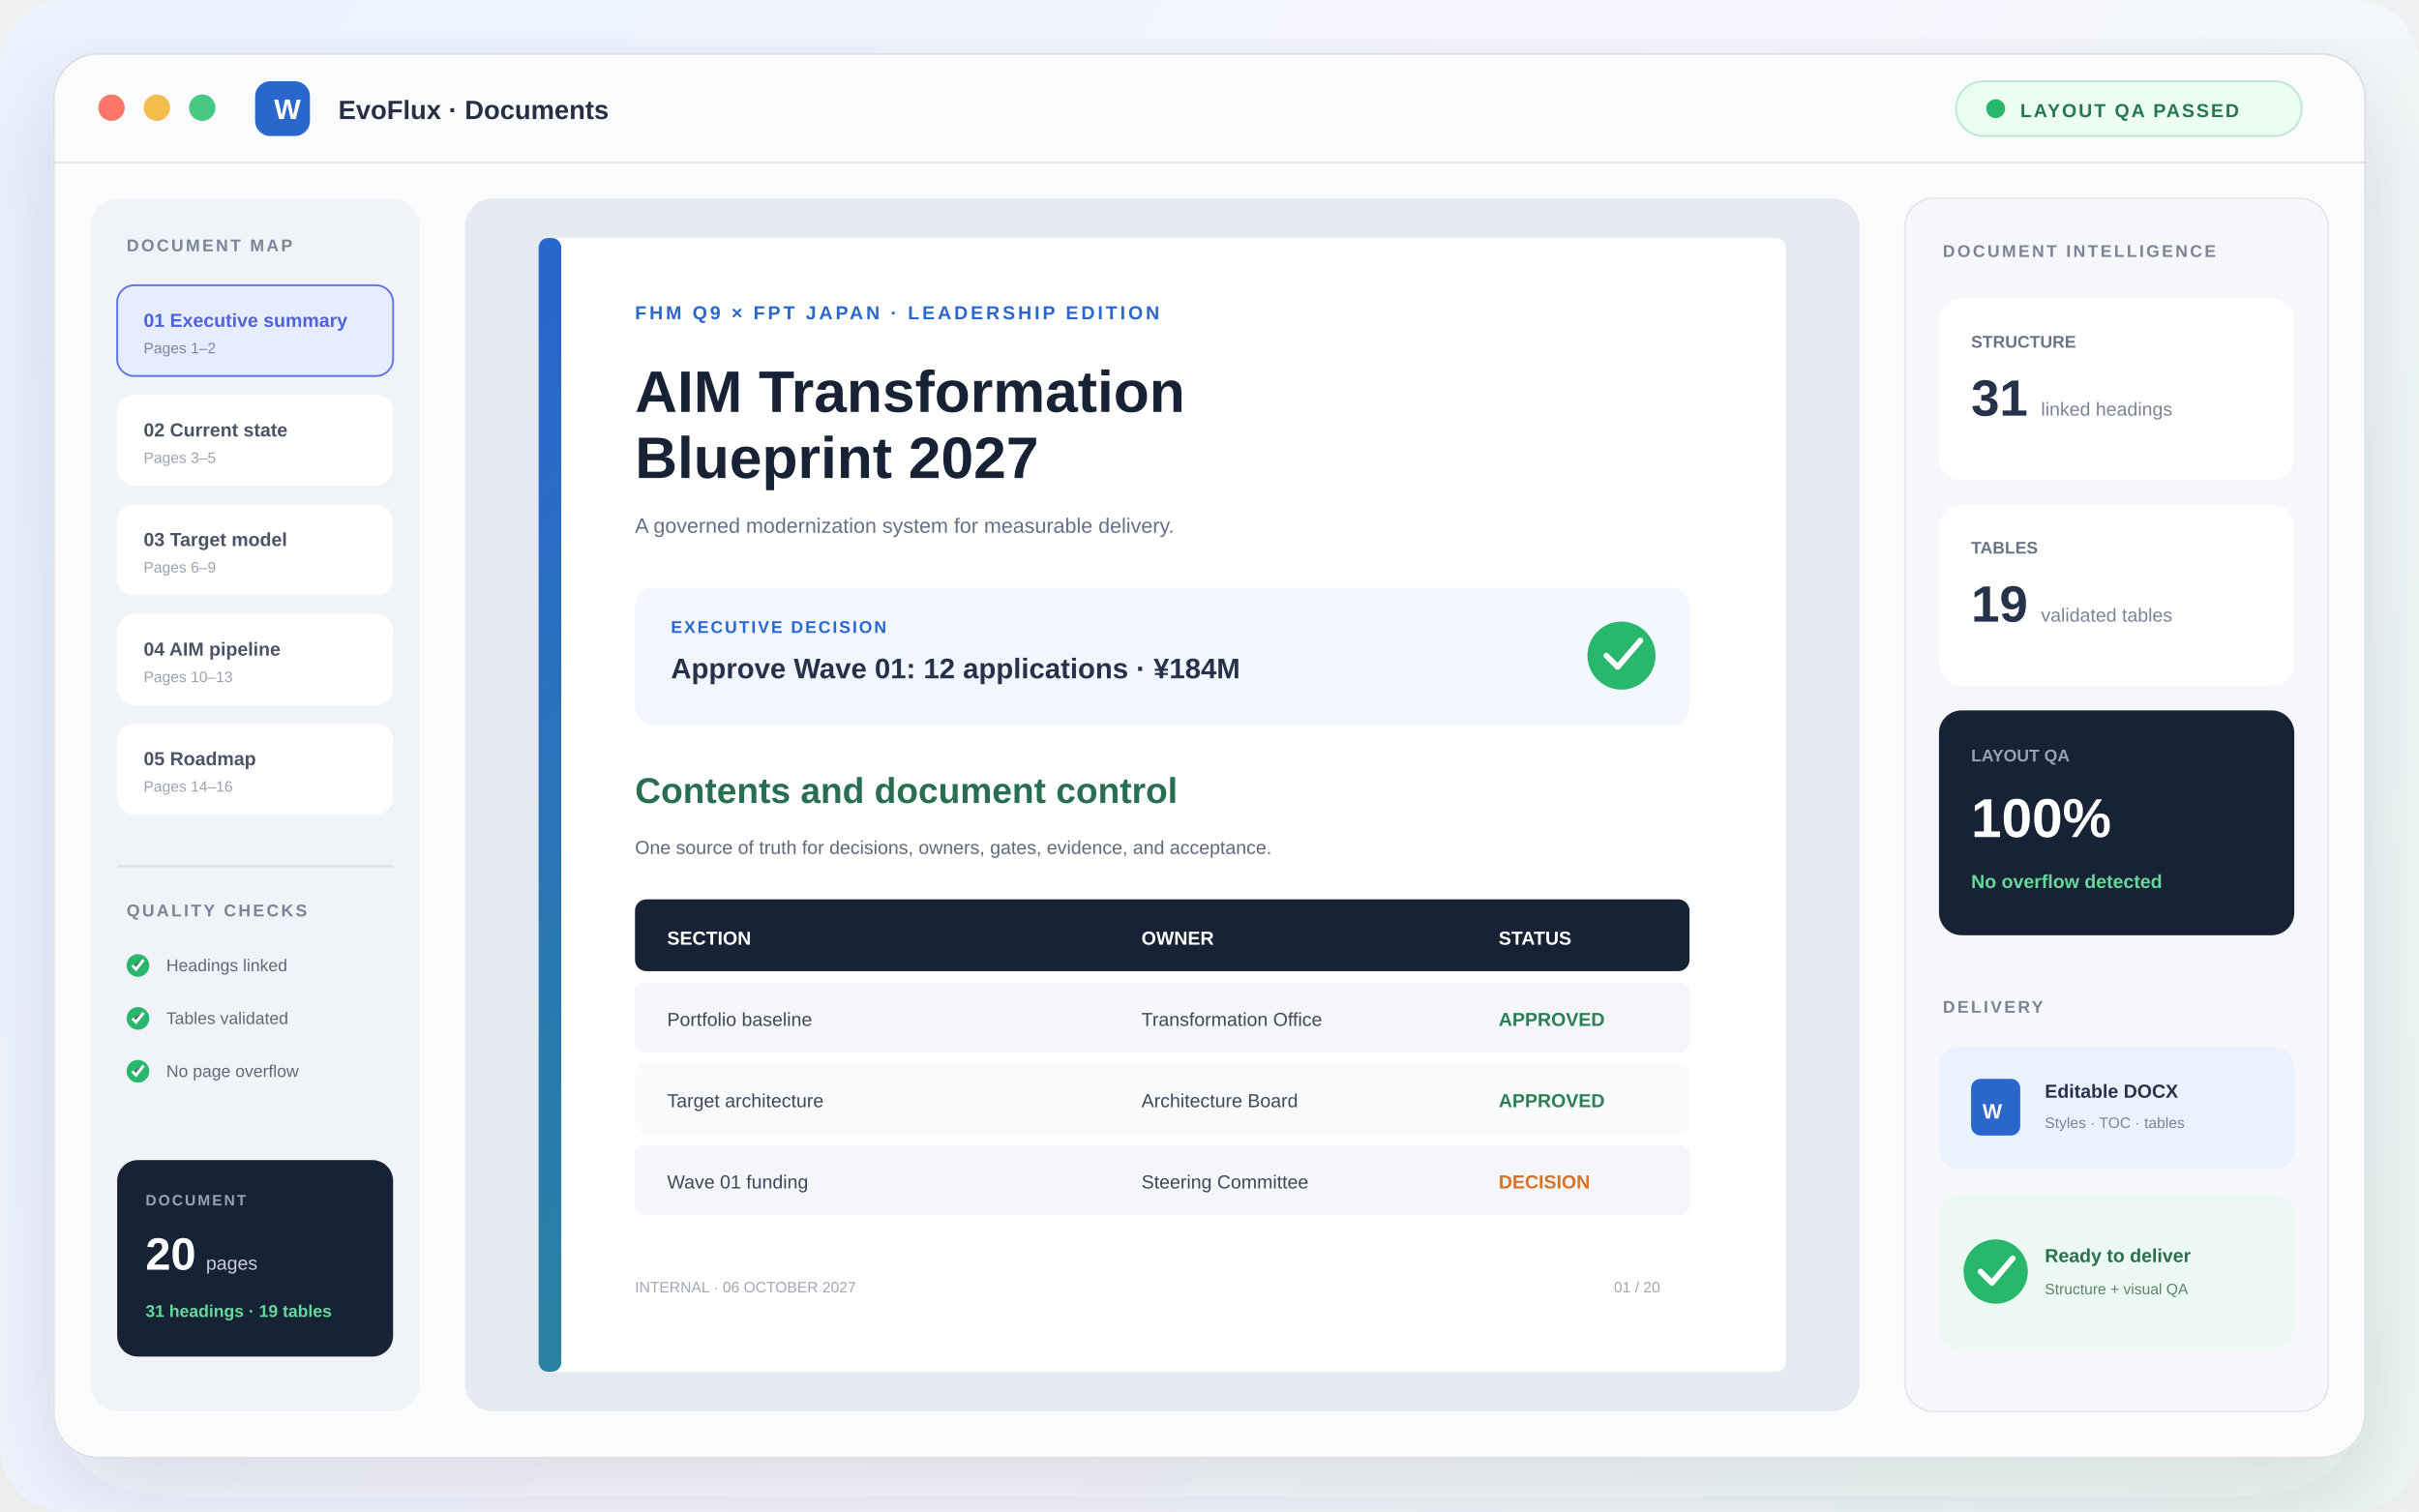
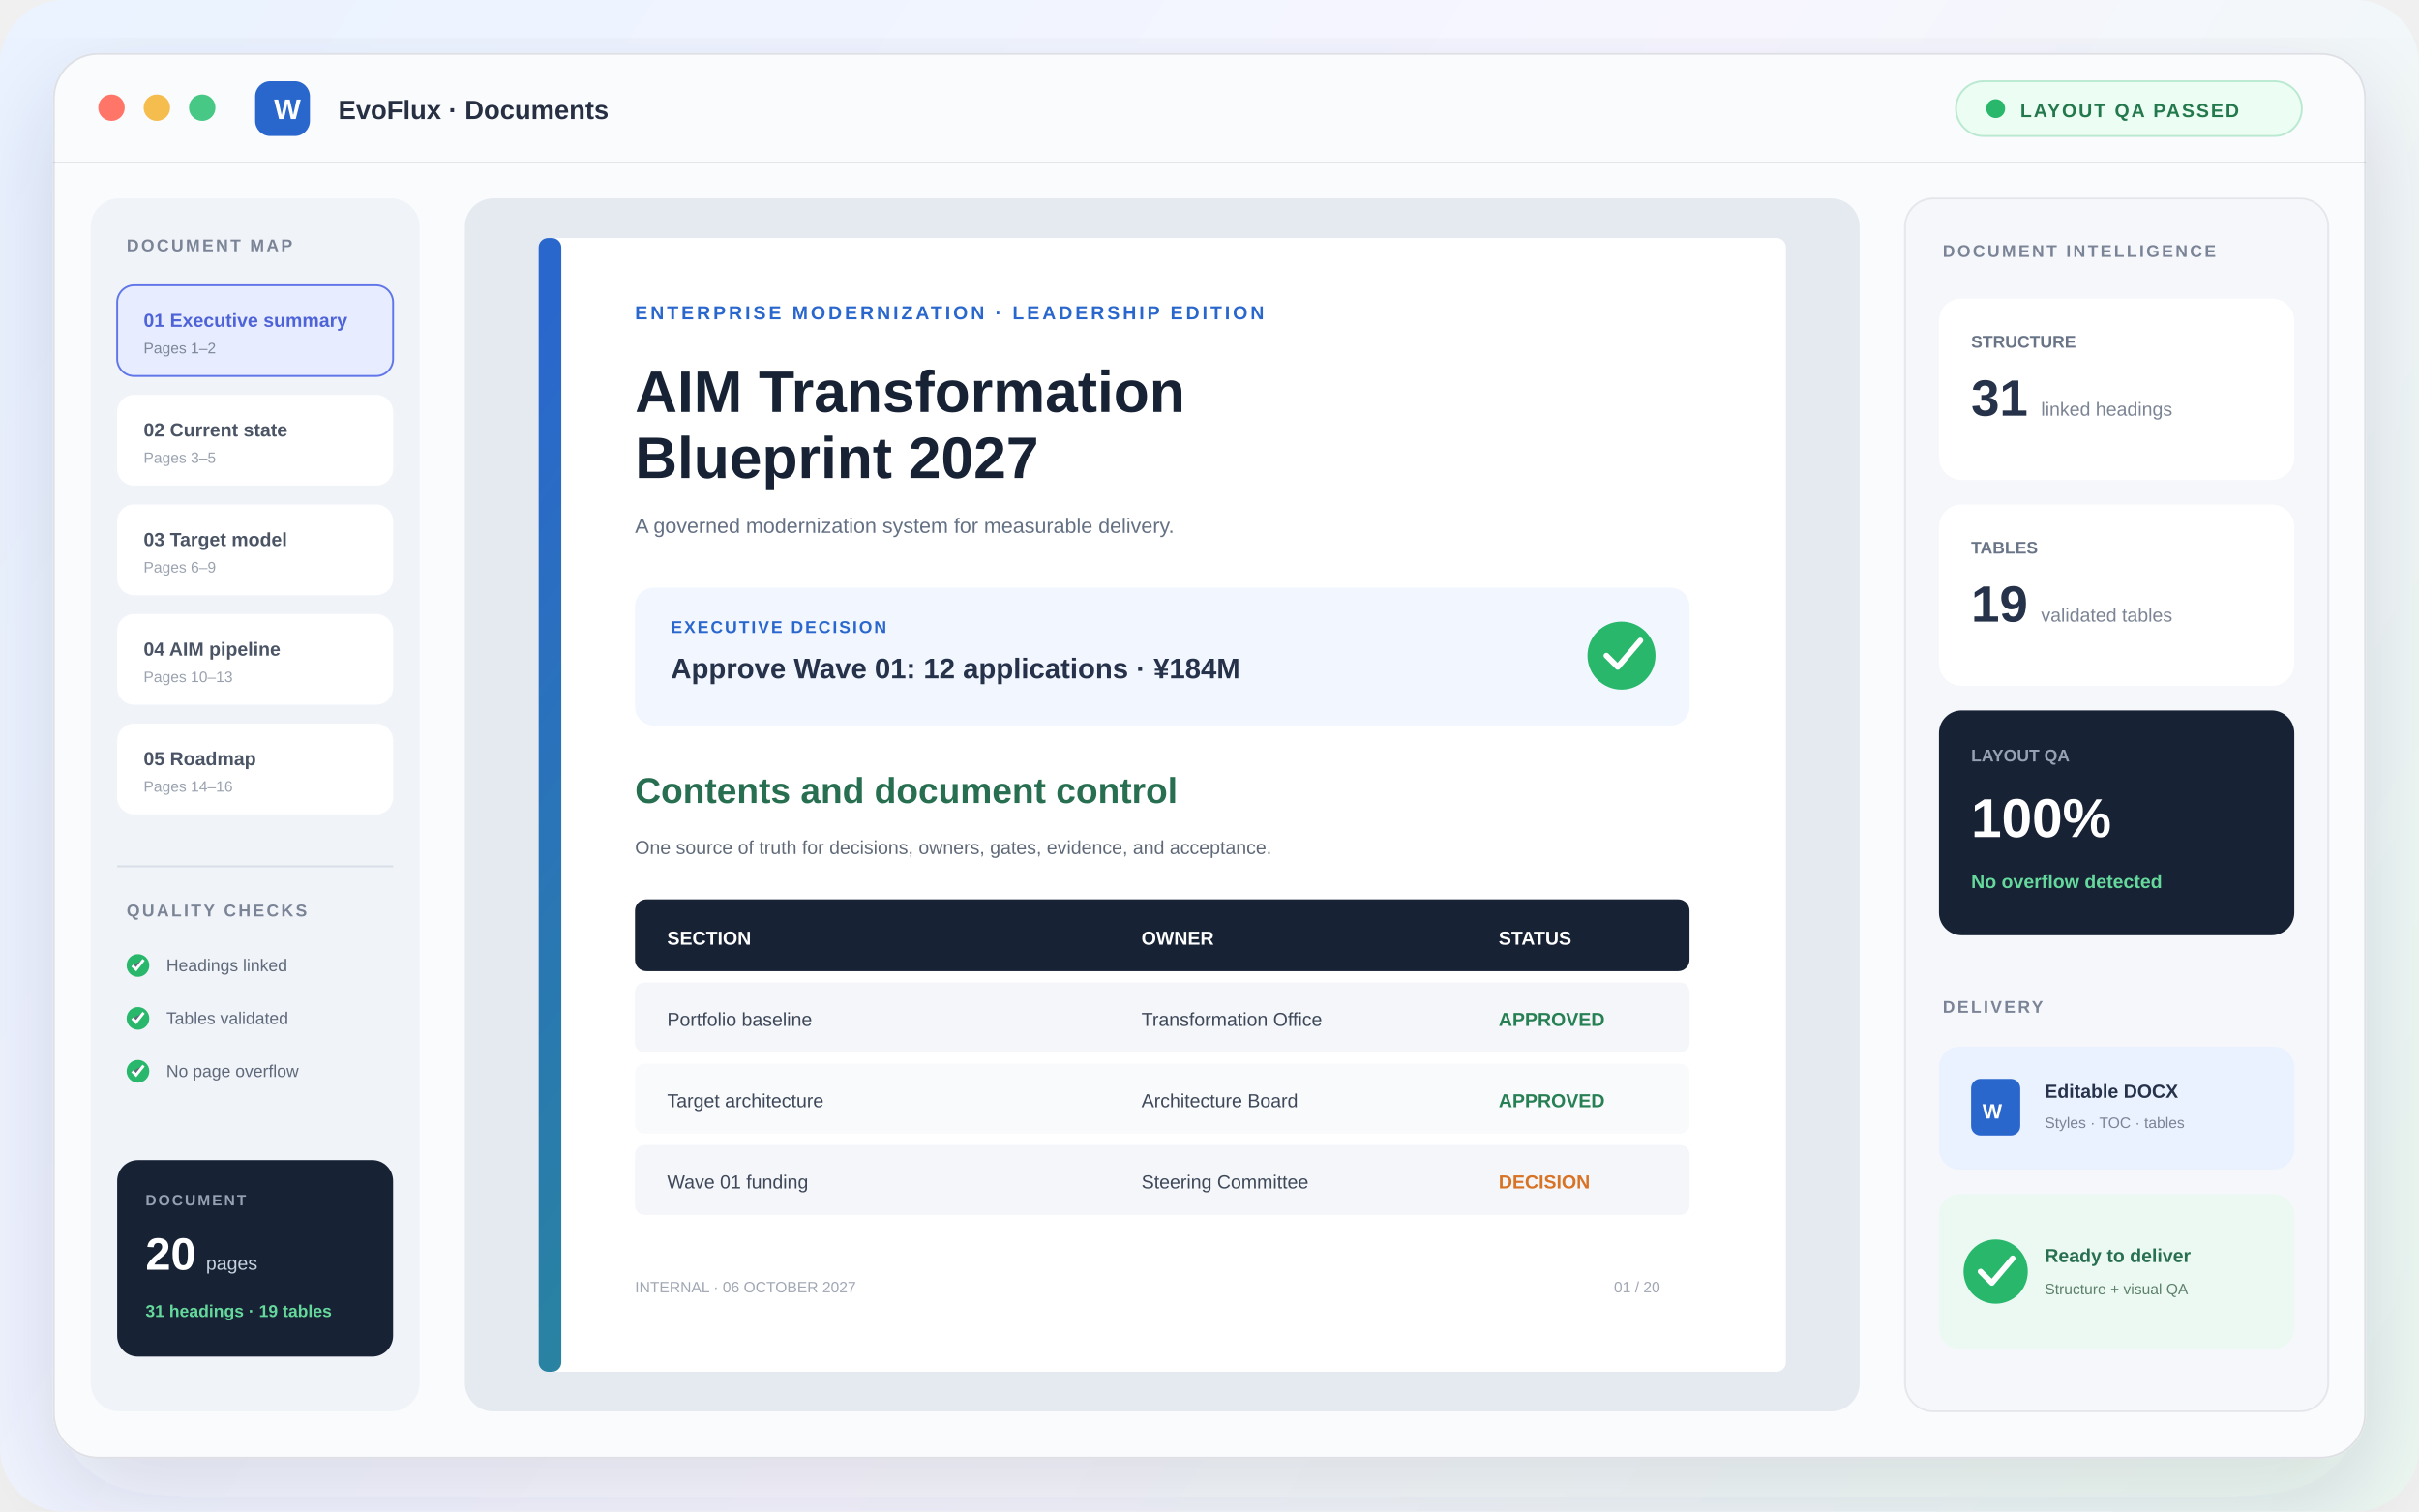
<svg xmlns="http://www.w3.org/2000/svg" width="1280" height="800" viewBox="0 0 1280 800" fill="none">
  <defs>
    <linearGradient id="docBg" x1="30" y1="20" x2="1240" y2="780" gradientUnits="userSpaceOnUse">
      <stop stop-color="#EAF3FF" />
      <stop offset=".52" stop-color="#F7F6FF" />
      <stop offset="1" stop-color="#ECF8F1" />
    </linearGradient>
    <linearGradient id="docAccent" x1="277" y1="180" x2="918" y2="660" gradientUnits="userSpaceOnUse">
      <stop stop-color="#2A67CD" />
      <stop offset="1" stop-color="#28A866" />
    </linearGradient>
    <filter id="docShadow" x="0" y="0" width="1280" height="800" filterUnits="userSpaceOnUse">
      <feDropShadow dx="0" dy="20" stdDeviation="28" flood-color="#263452" flood-opacity=".14" />
    </filter>
  </defs>
  <rect width="1280" height="800" rx="34" fill="url(#docBg)" />
  <g filter="url(#docShadow)">
    <rect x="28" y="28" width="1224" height="744" rx="24" fill="#FAFBFD" />
    <rect x="28.5" y="28.5" width="1223" height="743" rx="23.5" stroke="#172033" stroke-opacity=".12" />
  </g>
  <path d="M28 86H1252" stroke="#172033" stroke-opacity=".1" />
  <circle cx="59" cy="57" r="7" fill="#FF7669" />
  <circle cx="83" cy="57" r="7" fill="#F5BC4E" />
  <circle cx="107" cy="57" r="7" fill="#48C885" />
  <rect x="135" y="43" width="29" height="29" rx="8" fill="#2A67CD" />
  <text x="145" y="63" fill="white" font-family="Arial,sans-serif" font-size="15" font-weight="700">W</text>
  <text x="179" y="63" fill="#273043" font-family="Arial,sans-serif" font-size="14" font-weight="700">EvoFlux · Documents</text>
  <rect x="1035" y="43" width="183" height="29" rx="14.5" fill="#ECFDF3" stroke="#28B76B" stroke-opacity=".28" />
  <circle cx="1056" cy="57.5" r="5" fill="#28B76B" />
  <text x="1069" y="62" fill="#23784C" font-family="Arial,sans-serif" font-size="10" font-weight="700" letter-spacing="1">LAYOUT QA PASSED</text>
  <rect x="48" y="105" width="174" height="642" rx="15" fill="#F0F3F8" />
  <text x="67" y="133" fill="#7A8496" font-family="Arial,sans-serif" font-size="9" font-weight="700" letter-spacing="1.2">DOCUMENT MAP</text>
  <g font-family="Arial,sans-serif">
    <rect x="62" y="151" width="146" height="48" rx="9" fill="#E7EDFF" stroke="#6176E8" />
    <text x="76" y="173" fill="#4F63D8" font-size="10" font-weight="700">01  Executive summary</text>
    <text x="76" y="187" fill="#7D8798" font-size="8">Pages 1–2</text>
    <rect x="62" y="209" width="146" height="48" rx="9" fill="white" />
    <text x="76" y="231" fill="#4A5465" font-size="10" font-weight="700">02  Current state</text>
    <text x="76" y="245" fill="#9AA2AF" font-size="8">Pages 3–5</text>
    <rect x="62" y="267" width="146" height="48" rx="9" fill="white" />
    <text x="76" y="289" fill="#4A5465" font-size="10" font-weight="700">03  Target model</text>
    <text x="76" y="303" fill="#9AA2AF" font-size="8">Pages 6–9</text>
    <rect x="62" y="325" width="146" height="48" rx="9" fill="white" />
    <text x="76" y="347" fill="#4A5465" font-size="10" font-weight="700">04  AIM pipeline</text>
    <text x="76" y="361" fill="#9AA2AF" font-size="8">Pages 10–13</text>
    <rect x="62" y="383" width="146" height="48" rx="9" fill="white" />
    <text x="76" y="405" fill="#4A5465" font-size="10" font-weight="700">05  Roadmap</text>
    <text x="76" y="419" fill="#9AA2AF" font-size="8">Pages 14–16</text>
  </g>
  <rect x="62" y="458" width="146" height="1" fill="#D8DEE8" />
  <text x="67" y="485" fill="#7A8496" font-family="Arial,sans-serif" font-size="9" font-weight="700" letter-spacing="1.2">QUALITY CHECKS</text>
  <g font-family="Arial,sans-serif" font-size="9" fill="#5F697A">
    <circle cx="73" cy="511" r="6" fill="#28B76B" />
    <path d="M70 511L72 513L76 508" stroke="white" stroke-width="1.5" />
    <text x="88" y="514">Headings linked</text>
    <circle cx="73" cy="539" r="6" fill="#28B76B" />
    <path d="M70 539L72 541L76 536" stroke="white" stroke-width="1.5" />
    <text x="88" y="542">Tables validated</text>
    <circle cx="73" cy="567" r="6" fill="#28B76B" />
    <path d="M70 567L72 569L76 564" stroke="white" stroke-width="1.5" />
    <text x="88" y="570">No page overflow</text>
  </g>
  <rect x="62" y="614" width="146" height="104" rx="11" fill="#172235" />
  <text x="77" y="638" fill="#96A1B3" font-family="Arial,sans-serif" font-size="8" font-weight="700" letter-spacing="1">DOCUMENT</text>
  <text x="77" y="672" fill="white" font-family="Arial,sans-serif" font-size="24" font-weight="700">20</text>
  <text x="109" y="672" fill="#C7D0DD" font-family="Arial,sans-serif" font-size="10">pages</text>
  <text x="77" y="697" fill="#65D99B" font-family="Arial,sans-serif" font-size="9" font-weight="700">31 headings · 19 tables</text>
  <rect x="246" y="105" width="738" height="642" rx="15" fill="#E5E9F0" />
  <rect x="285" y="126" width="660" height="600" rx="5" fill="#FFF" />
  <rect x="285" y="126" width="12" height="600" rx="5" fill="url(#docAccent)" />
-   <text x="336" y="169" fill="#2A67CD" font-family="Arial,sans-serif" font-size="10" font-weight="700" letter-spacing="1.5">FHM Q9 × FPT JAPAN · LEADERSHIP EDITION</text>
+   <text x="336" y="169" fill="#2A67CD" font-family="Arial,sans-serif" font-size="10" font-weight="700" letter-spacing="1.5">ENTERPRISE MODERNIZATION · LEADERSHIP EDITION</text>
  <text x="336" y="218" fill="#172235" font-family="Arial,sans-serif" font-size="31" font-weight="700">AIM Transformation</text>
  <text x="336" y="253" fill="#172235" font-family="Arial,sans-serif" font-size="31" font-weight="700">Blueprint 2027</text>
  <text x="336" y="282" fill="#647083" font-family="Arial,sans-serif" font-size="11">A governed modernization system for measurable delivery.</text>
  <rect x="336" y="311" width="558" height="73" rx="10" fill="#F1F6FF" />
  <text x="355" y="335" fill="#2A67CD" font-family="Arial,sans-serif" font-size="9" font-weight="700" letter-spacing="1">EXECUTIVE DECISION</text>
  <text x="355" y="359" fill="#26324A" font-family="Arial,sans-serif" font-size="15" font-weight="700">Approve Wave 01: 12 applications · ¥184M</text>
  <circle cx="858" cy="347" r="18" fill="#28B76B" />
  <path d="M850 347L856 353L868 339" stroke="white" stroke-width="3" stroke-linecap="round" stroke-linejoin="round" />
  <text x="336" y="425" fill="#276F50" font-family="Arial,sans-serif" font-size="19" font-weight="700">Contents and document control</text>
  <text x="336" y="452" fill="#5F6978" font-family="Arial,sans-serif" font-size="10">One source of truth for decisions, owners, gates, evidence, and acceptance.</text>
  <rect x="336" y="476" width="558" height="38" rx="6" fill="#172235" />
  <text x="353" y="500" fill="white" font-family="Arial,sans-serif" font-size="10" font-weight="700">SECTION</text>
  <text x="604" y="500" fill="white" font-family="Arial,sans-serif" font-size="10" font-weight="700">OWNER</text>
  <text x="793" y="500" fill="white" font-family="Arial,sans-serif" font-size="10" font-weight="700">STATUS</text>
  <g font-family="Arial,sans-serif" font-size="10">
    <rect x="336" y="520" width="558" height="37" rx="5" fill="#F4F6F9" />
    <text x="353" y="543" fill="#3E4859">Portfolio baseline</text>
    <text x="604" y="543" fill="#3E4859">Transformation Office</text>
    <text x="793" y="543" fill="#278054" font-weight="700">APPROVED</text>
    <rect x="336" y="563" width="558" height="37" rx="5" fill="#F8FAFC" />
    <text x="353" y="586" fill="#3E4859">Target architecture</text>
    <text x="604" y="586" fill="#3E4859">Architecture Board</text>
    <text x="793" y="586" fill="#278054" font-weight="700">APPROVED</text>
    <rect x="336" y="606" width="558" height="37" rx="5" fill="#F4F6F9" />
    <text x="353" y="629" fill="#3E4859">Wave 01 funding</text>
    <text x="604" y="629" fill="#3E4859">Steering Committee</text>
    <text x="793" y="629" fill="#D87326" font-weight="700">DECISION</text>
  </g>
  <text x="336" y="684" fill="#A0A7B3" font-family="Arial,sans-serif" font-size="8">INTERNAL · 06 OCTOBER 2027</text>
  <text x="854" y="684" fill="#A0A7B3" font-family="Arial,sans-serif" font-size="8">01 / 20</text>
  <rect x="1008" y="105" width="224" height="642" rx="15" fill="#F5F7FA" stroke="#172033" stroke-opacity=".08" />
  <text x="1028" y="136" fill="#7A8496" font-family="Arial,sans-serif" font-size="9" font-weight="700" letter-spacing="1.2">DOCUMENT INTELLIGENCE</text>
  <g font-family="Arial,sans-serif">
    <rect x="1026" y="158" width="188" height="96" rx="12" fill="white" />
    <text x="1043" y="184" fill="#697487" font-size="9" font-weight="700">STRUCTURE</text>
    <text x="1043" y="220" fill="#26324A" font-size="27" font-weight="700">31</text>
    <text x="1080" y="220" fill="#7B8494" font-size="10">linked headings</text>
    <rect x="1026" y="267" width="188" height="96" rx="12" fill="white" />
    <text x="1043" y="293" fill="#697487" font-size="9" font-weight="700">TABLES</text>
    <text x="1043" y="329" fill="#26324A" font-size="27" font-weight="700">19</text>
    <text x="1080" y="329" fill="#7B8494" font-size="10">validated tables</text>
    <rect x="1026" y="376" width="188" height="119" rx="12" fill="#172235" />
    <text x="1043" y="403" fill="#96A1B3" font-size="9" font-weight="700">LAYOUT QA</text>
    <text x="1043" y="443" fill="white" font-size="29" font-weight="700">100%</text>
    <text x="1043" y="470" fill="#65D99B" font-size="10" font-weight="700">No overflow detected</text>
  </g>
  <text x="1028" y="536" fill="#7A8496" font-family="Arial,sans-serif" font-size="9" font-weight="700" letter-spacing="1.2">DELIVERY</text>
  <rect x="1026" y="554" width="188" height="65" rx="11" fill="#EAF1FF" />
  <rect x="1043" y="571" width="26" height="30" rx="5" fill="#2A67CD" />
  <text x="1049" y="592" fill="white" font-family="Arial,sans-serif" font-size="11" font-weight="700">W</text>
  <text x="1082" y="581" fill="#26324A" font-family="Arial,sans-serif" font-size="10" font-weight="700">Editable DOCX</text>
  <text x="1082" y="597" fill="#7B8494" font-family="Arial,sans-serif" font-size="8">Styles · TOC · tables</text>
  <rect x="1026" y="632" width="188" height="82" rx="11" fill="#ECF9F2" />
  <circle cx="1056" cy="673" r="17" fill="#28B76B" />
  <path d="M1048 673L1054 679L1065 666" stroke="white" stroke-width="3" stroke-linecap="round" stroke-linejoin="round" />
  <text x="1082" y="668" fill="#276F50" font-family="Arial,sans-serif" font-size="10" font-weight="700">Ready to deliver</text>
  <text x="1082" y="685" fill="#5C806B" font-family="Arial,sans-serif" font-size="8">Structure + visual QA</text>
</svg>
